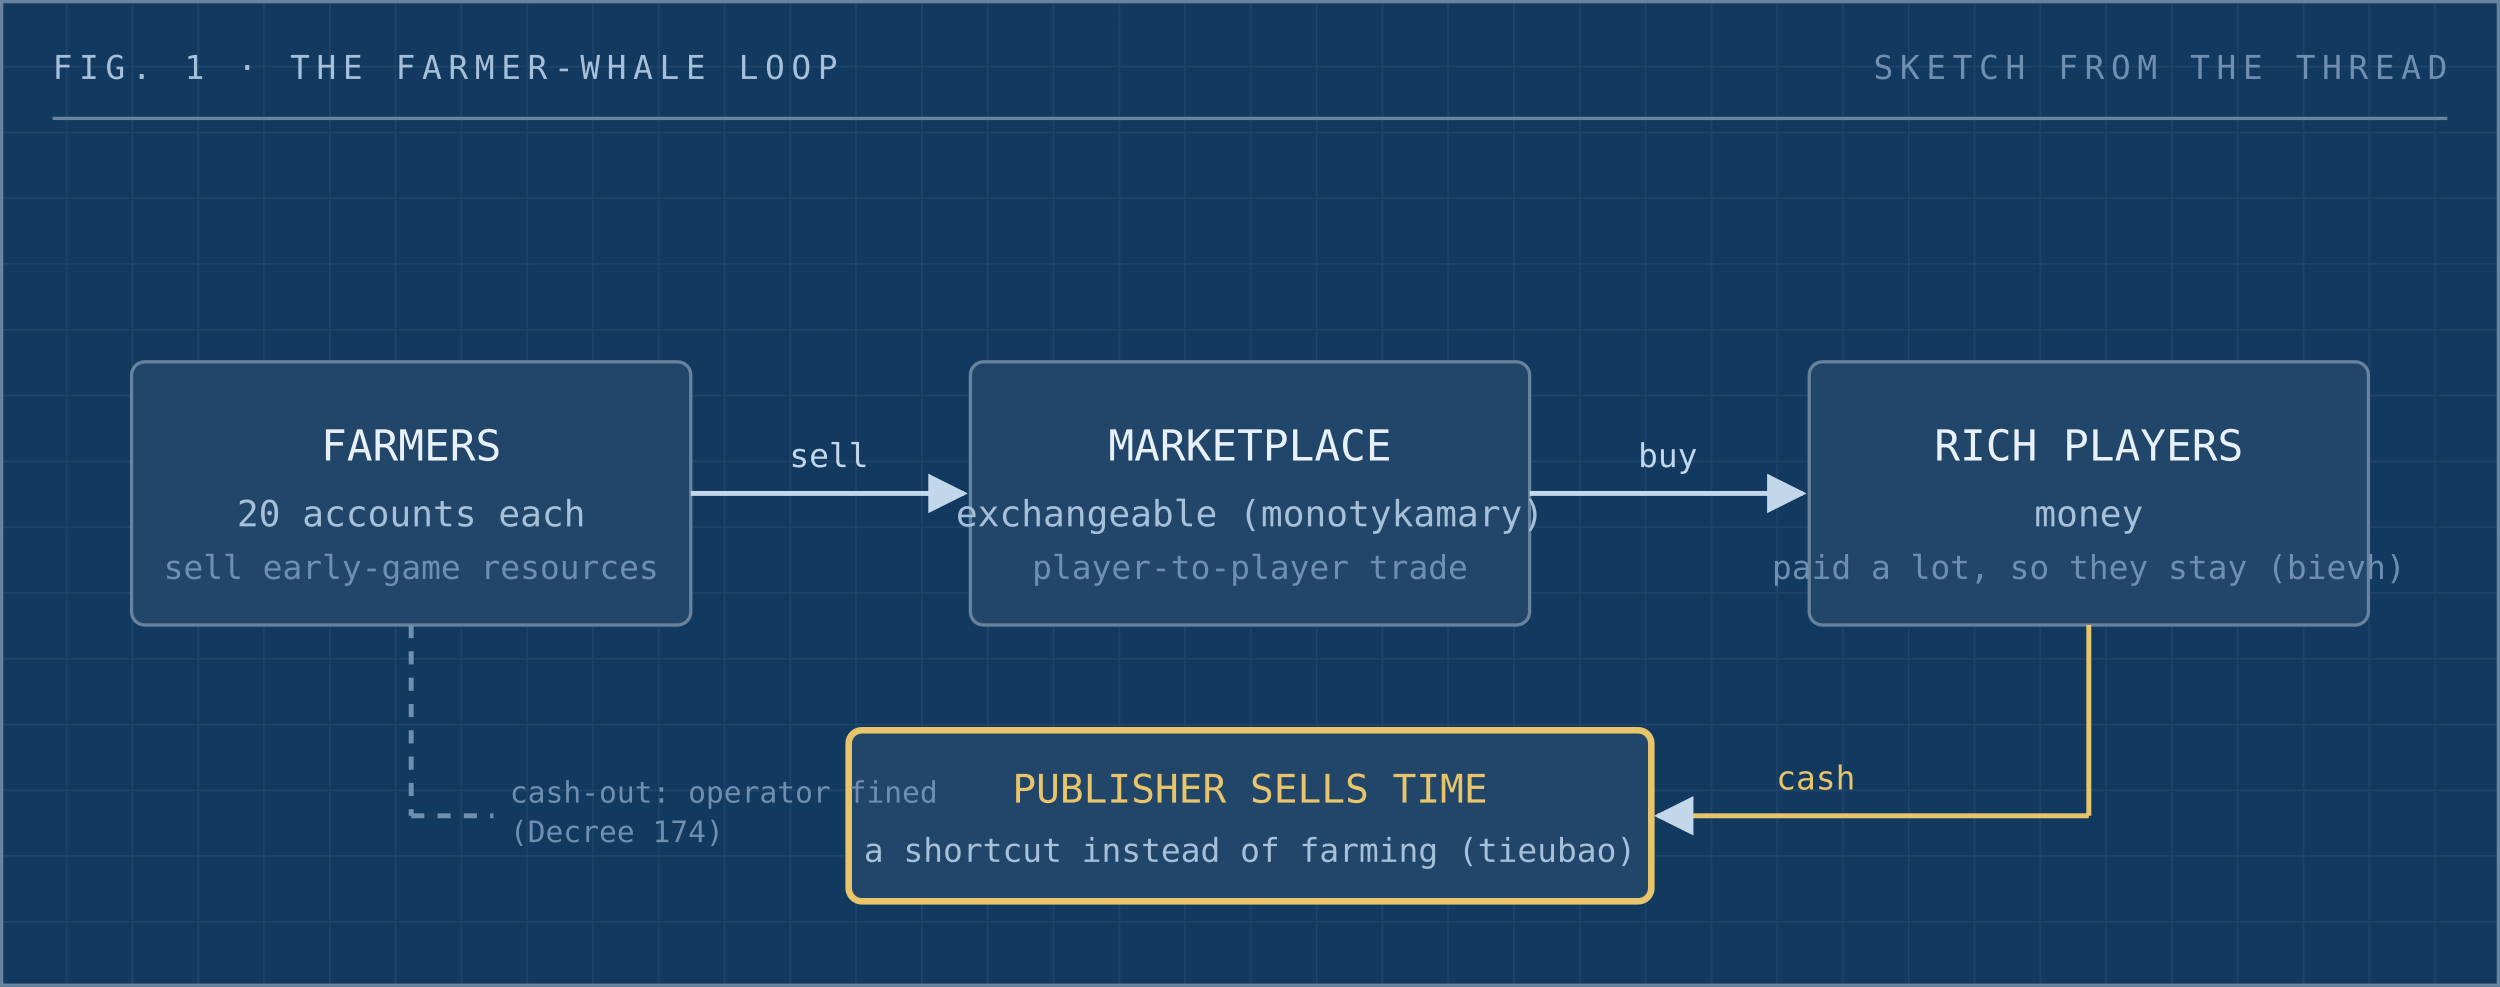
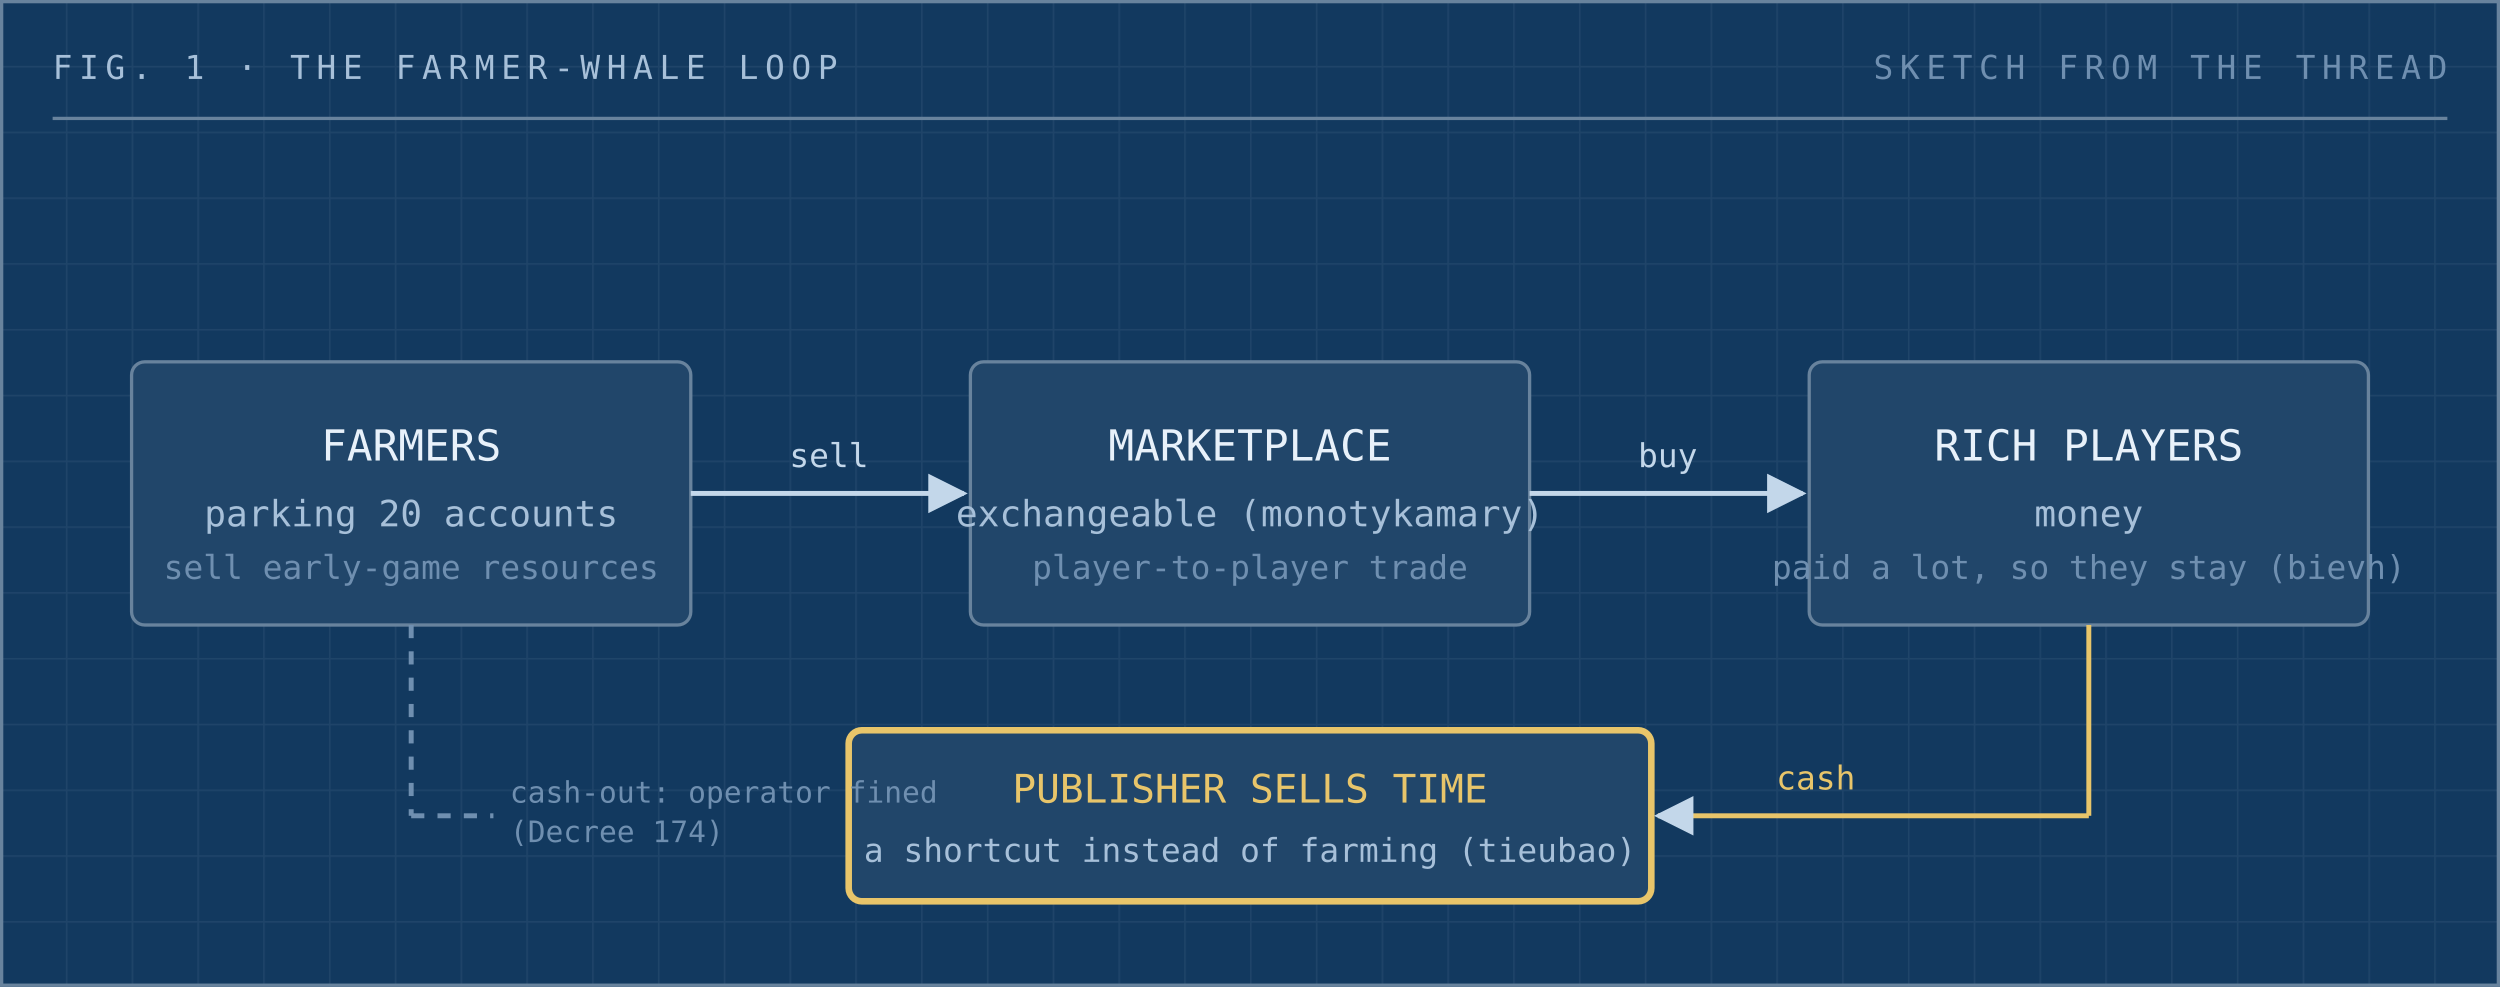
<svg xmlns="http://www.w3.org/2000/svg" viewBox="0 0 760 300" style="width:100%;height:auto;max-width:760px;display:block" font-family="ui-monospace, SFMono-Regular, Menlo, monospace">
  <defs>
    <marker id="arr" viewBox="0 0 10 10" refX="9" refY="5" markerWidth="8" markerHeight="8" orient="auto-start-reverse">
      <path d="M0,0 L10,5 L0,10 z" fill="#c3d7ea" />
    </marker>
    <pattern id="grid" width="20" height="20" patternUnits="userSpaceOnUse">
      <path d="M20 0 H0 V20" fill="none" stroke="#385a7b" stroke-opacity="0.35" stroke-width="1" />
    </pattern>
  </defs>
  <rect width="760" height="300" fill="#12395f" />
  <rect width="760" height="300" fill="url(#grid)" />
  <rect x="0.5" y="0.5" width="759" height="299" fill="none" stroke="#68839d" />
  <text x="16" y="24" fill="#a7c0d9" font-size="10" letter-spacing="2">FIG. 1 · THE FARMER-WHALE LOOP</text>
  <text x="744" y="24" fill="#6f8fb0" font-size="10" letter-spacing="2" text-anchor="end">SKETCH FROM THE THREAD</text>
  <line x1="16" y1="36" x2="744" y2="36" stroke="#68839d" />
  <rect x="40" y="110" width="170" height="80" rx="4" fill="#21466a" stroke="#68839d" />
  <text x="125" y="140" fill="#e8f1fa" font-size="13" text-anchor="middle">FARMERS</text>
-   <text x="125" y="160" fill="#a7c0d9" font-size="11" text-anchor="middle">20 accounts each</text>
+   <text x="125" y="160" fill="#a7c0d9" font-size="11" text-anchor="middle">parking 20 accounts</text>
  <text x="125" y="176" fill="#6f8fb0" font-size="10" text-anchor="middle">sell early-game resources</text>
  <rect x="295" y="110" width="170" height="80" rx="4" fill="#21466a" stroke="#68839d" />
  <text x="380" y="140" fill="#e8f1fa" font-size="13" text-anchor="middle">MARKETPLACE</text>
  <text x="380" y="160" fill="#a7c0d9" font-size="11" text-anchor="middle">exchangeable (monotykamary)</text>
  <text x="380" y="176" fill="#6f8fb0" font-size="10" text-anchor="middle">player-to-player trade</text>
  <rect x="550" y="110" width="170" height="80" rx="4" fill="#21466a" stroke="#68839d" />
  <text x="635" y="140" fill="#e8f1fa" font-size="13" text-anchor="middle">RICH PLAYERS</text>
  <text x="635" y="160" fill="#a7c0d9" font-size="11" text-anchor="middle">money</text>
  <text x="635" y="176" fill="#6f8fb0" font-size="10" text-anchor="middle">paid a lot, so they stay (bievh)</text>
  <line x1="210" y1="150" x2="293" y2="150" stroke="#c3d7ea" stroke-width="1.5" marker-end="url(#arr)" />
  <text x="252" y="142" fill="#c3d7ea" font-size="10" text-anchor="middle">sell</text>
  <line x1="465" y1="150" x2="548" y2="150" stroke="#c3d7ea" stroke-width="1.5" marker-end="url(#arr)" />
  <text x="507" y="142" fill="#c3d7ea" font-size="10" text-anchor="middle">buy</text>
  <rect x="258" y="222" width="244" height="52" rx="4" fill="#21466a" stroke="#e8c56a" stroke-width="2" />
  <text x="380" y="244" fill="#e8c56a" font-size="12" text-anchor="middle">PUBLISHER SELLS TIME</text>
  <text x="380" y="262" fill="#a7c0d9" font-size="10" text-anchor="middle">a shortcut instead of farming (tieubao)</text>
  <line x1="635" y1="190" x2="635" y2="248" stroke="#e8c56a" stroke-width="1.5" />
  <line x1="635" y1="248" x2="504" y2="248" stroke="#e8c56a" stroke-width="1.5" marker-end="url(#arr)" />
  <text x="552" y="240" fill="#e8c56a" font-size="10" text-anchor="middle">cash</text>
  <line x1="125" y1="190" x2="125" y2="248" stroke="#6f8fb0" stroke-width="1.5" stroke-dasharray="4 4" />
  <line x1="125" y1="248" x2="150" y2="248" stroke="#6f8fb0" stroke-width="1.5" stroke-dasharray="4 4" />
  <text x="155" y="244" fill="#6f8fb0" font-size="9">cash-out: operator fined</text>
  <text x="155" y="256" fill="#6f8fb0" font-size="9">(Decree 174)</text>
</svg>
